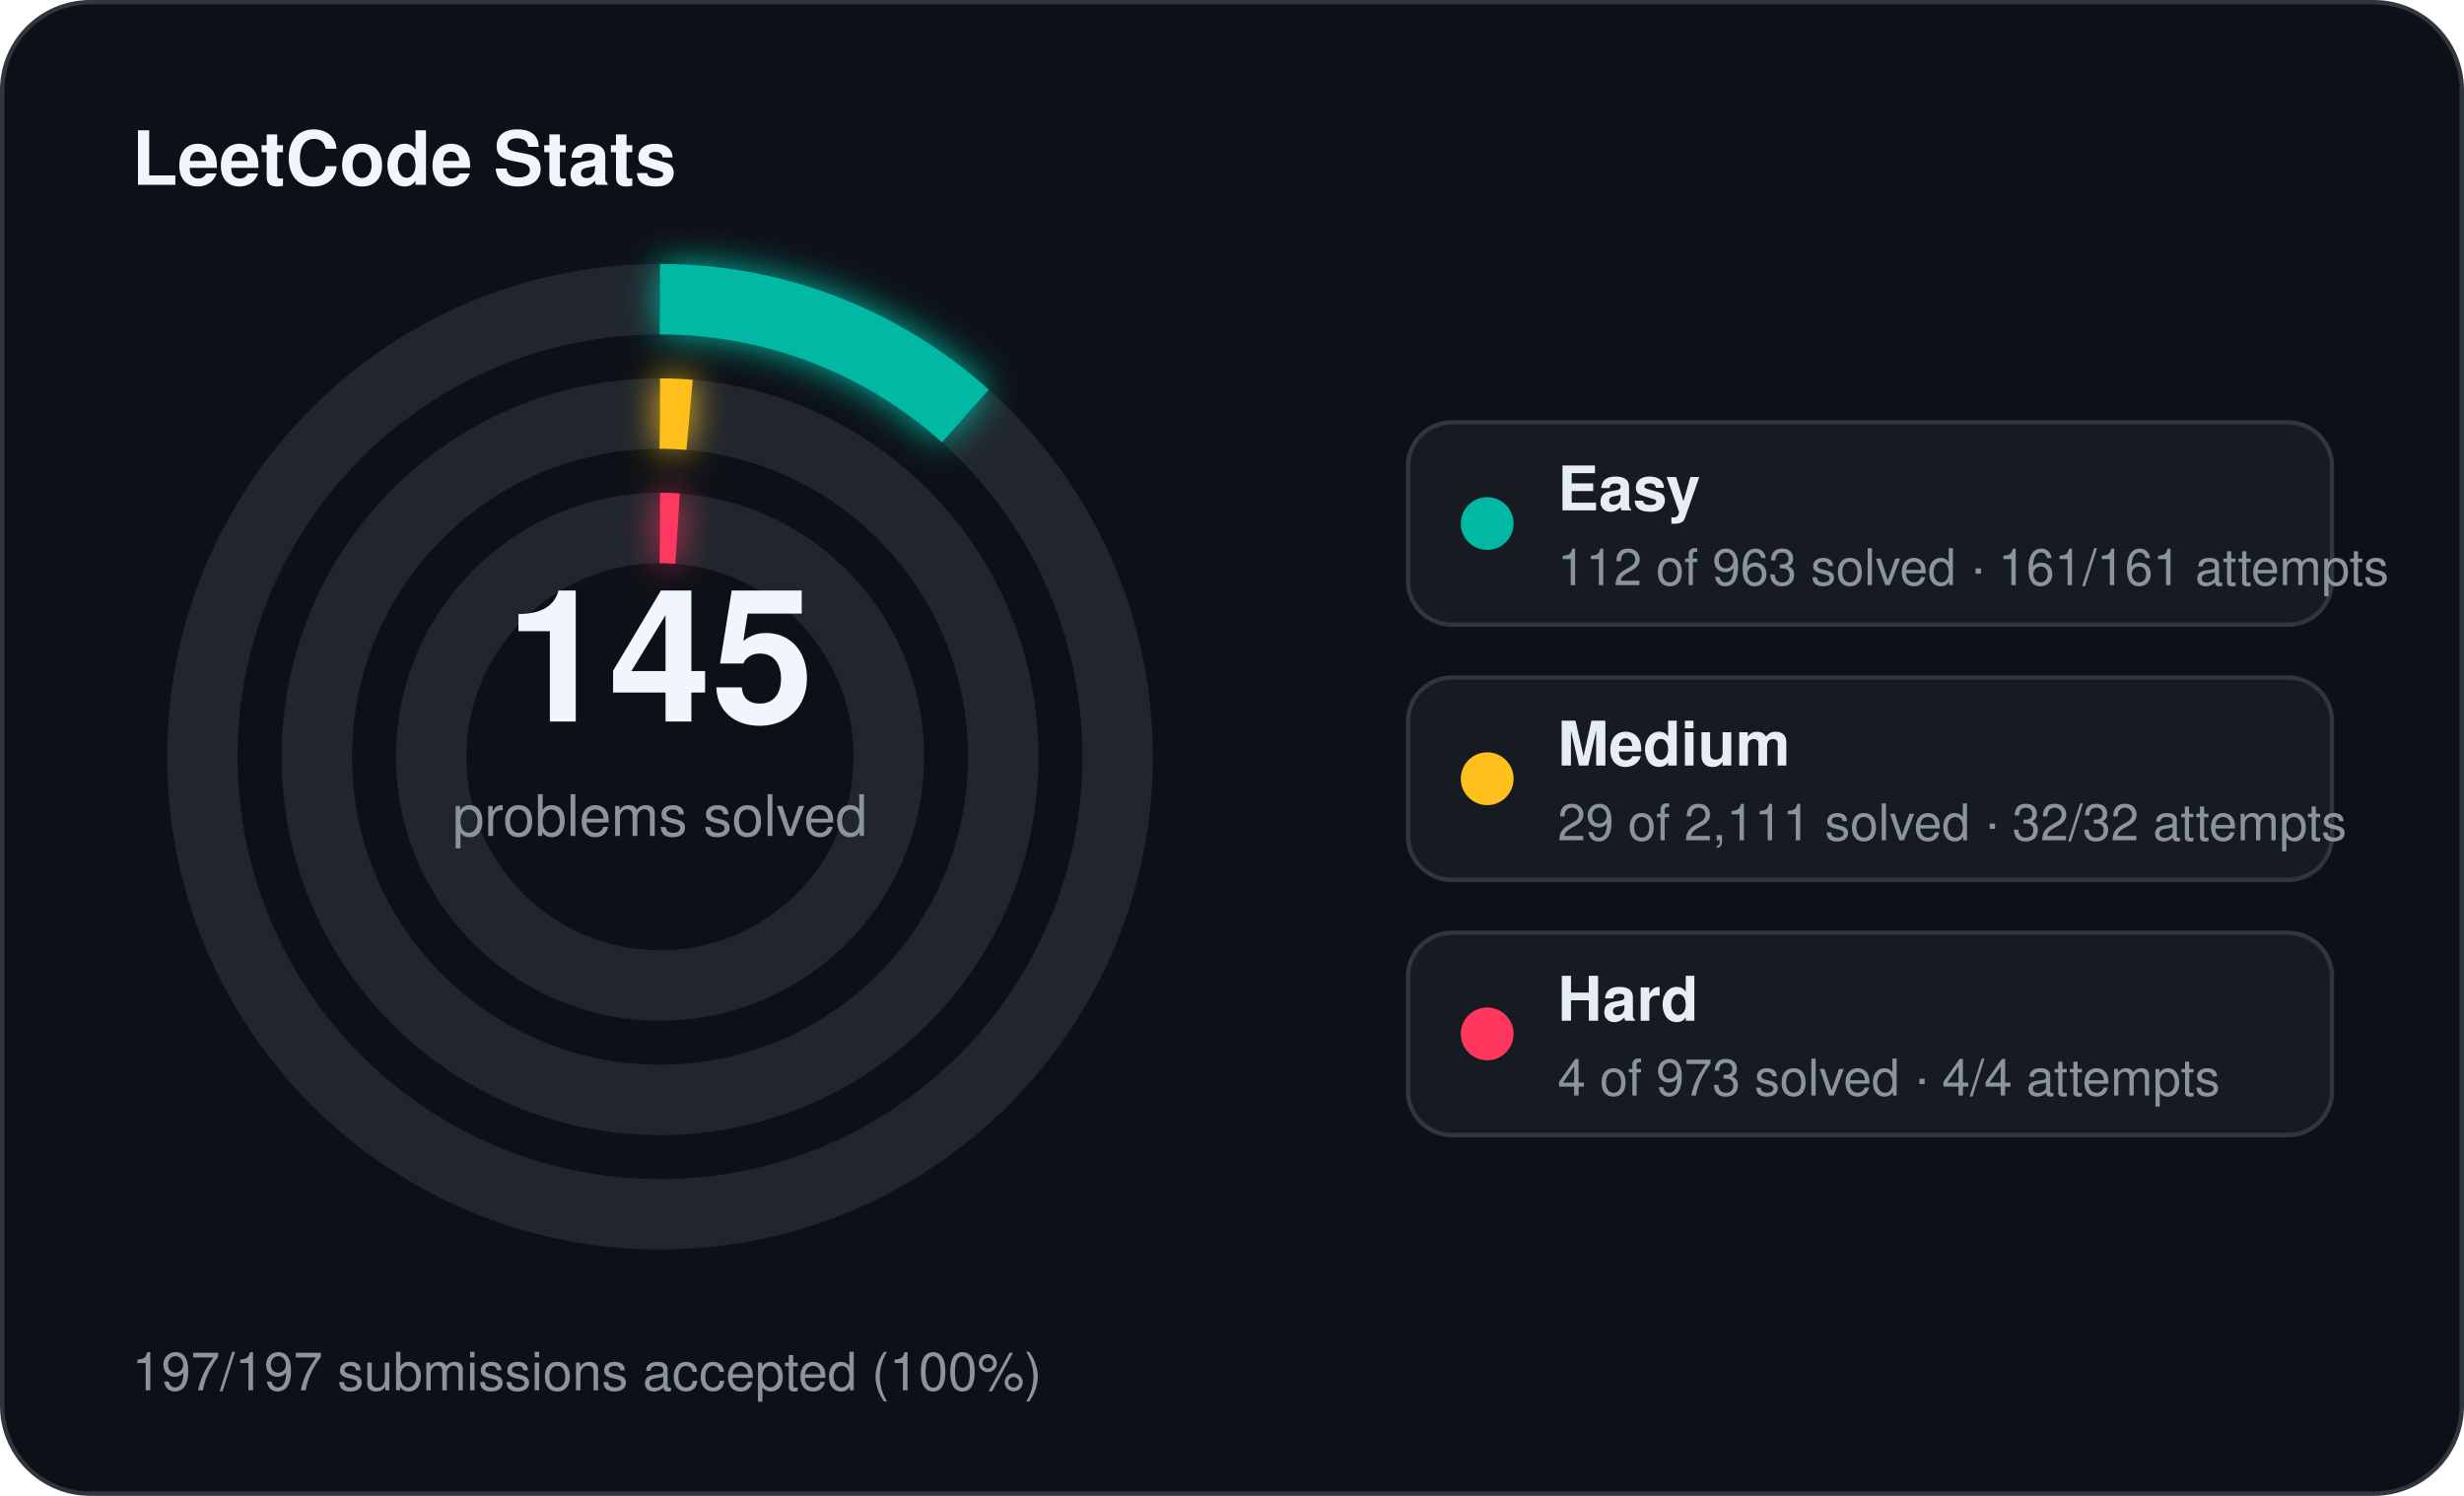
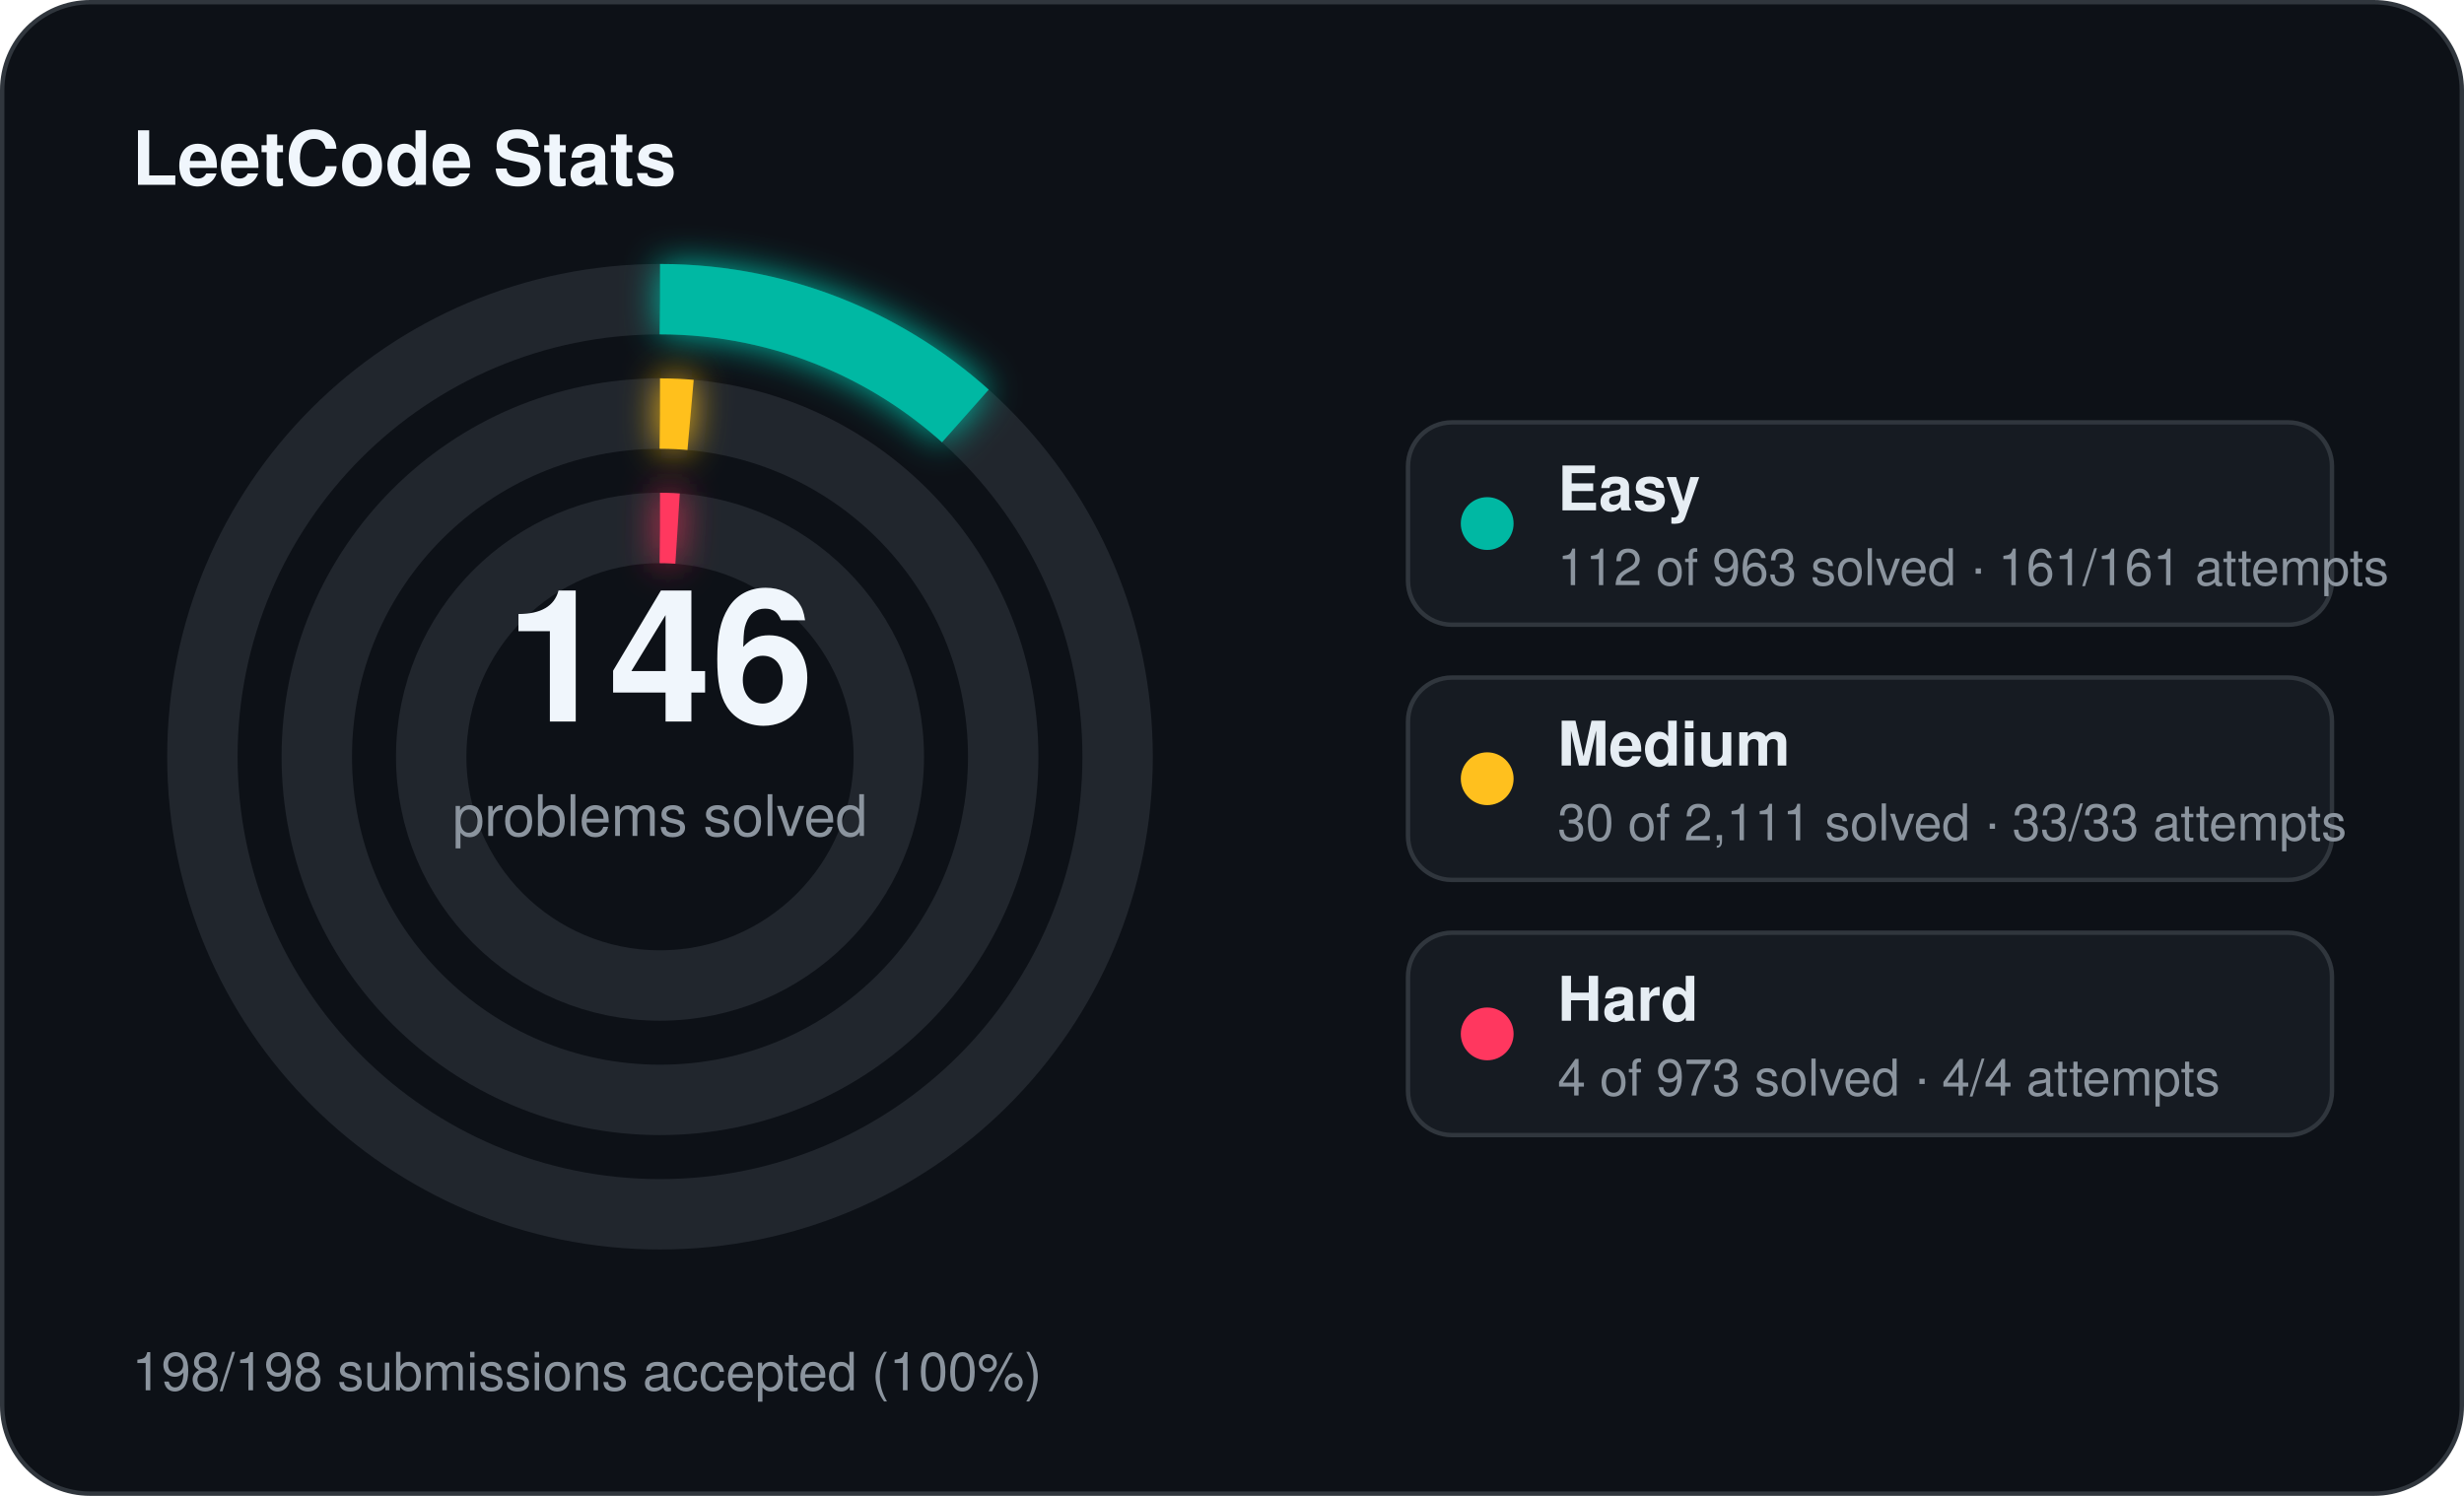
<svg xmlns="http://www.w3.org/2000/svg" width="560" height="340" viewBox="0 0 560 340">
  <defs>
    <filter id="stats-glow" x="-60%" y="-60%" width="220%" height="220%">
      <feGaussianBlur stdDeviation="4" result="blur" />
      <feMerge>
        <feMergeNode in="blur" />
        <feMergeNode in="SourceGraphic" />
      </feMerge>
    </filter>
  </defs>
  <rect x="0.5" y="0.5" width="559" height="339" rx="20" fill="#0d1117" stroke="#30363d" stroke-width="1" />
  <text x="30" y="42" fill="#f0f6fc" font-family="Segoe UI, Helvetica, Arial, sans-serif" font-size="17" font-weight="700">LeetCode Stats</text>
  <circle cx="150" cy="172" r="104" fill="none" stroke="#21262d" stroke-width="16" />
  <circle cx="150" cy="172" r="104" fill="none" stroke="#00b8a3" stroke-width="16" stroke-linecap="butt" stroke-dasharray="76.00 653.45" transform="rotate(-90 150 172)" filter="url(#stats-glow)" />
  <circle cx="150" cy="172" r="78" fill="none" stroke="#21262d" stroke-width="16" />
-   <circle cx="150" cy="172" r="78" fill="none" stroke="#ffc01e" stroke-width="16" stroke-linecap="butt" stroke-dasharray="6.73 490.09" transform="rotate(-90 150 172)" filter="url(#stats-glow)" />
+   <circle cx="150" cy="172" r="78" fill="none" stroke="#ffc01e" stroke-width="16" stroke-linecap="butt" stroke-dasharray="6.96 490.09" transform="rotate(-90 150 172)" filter="url(#stats-glow)" />
  <circle cx="150" cy="172" r="52" fill="none" stroke="#21262d" stroke-width="16" />
  <circle cx="150" cy="172" r="52" fill="none" stroke="#ff375f" stroke-width="16" stroke-linecap="butt" stroke-dasharray="4.00 326.73" transform="rotate(-90 150 172)" filter="url(#stats-glow)" />
-   <text x="150" y="164" text-anchor="middle" fill="#f0f6fc" font-family="Segoe UI, Helvetica, Arial, sans-serif" font-size="42" font-weight="700">145</text>
+   <text x="150" y="164" text-anchor="middle" fill="#f0f6fc" font-family="Segoe UI, Helvetica, Arial, sans-serif" font-size="42" font-weight="700">146</text>
  <text x="150" y="190" text-anchor="middle" fill="#8b949e" font-family="Segoe UI, Helvetica, Arial, sans-serif" font-size="13">problems solved</text>
  <rect x="320" y="96" width="210" height="46" rx="10" fill="#161b22" stroke="#30363d" stroke-width="1" />
  <circle cx="338" cy="119" r="6" fill="#00b8a3" />
  <text x="354" y="116" fill="#e6edf3" font-family="Segoe UI, Helvetica, Arial, sans-serif" font-size="14" font-weight="600">Easy</text>
  <text x="354" y="133" fill="#8b949e" font-family="Segoe UI, Helvetica, Arial, sans-serif" font-size="11.5">112 of 963 solved · 161/161 attempts</text>
  <rect x="320" y="154" width="210" height="46" rx="10" fill="#161b22" stroke="#30363d" stroke-width="1" />
  <circle cx="338" cy="177" r="6" fill="#ffc01e" />
  <text x="354" y="174" fill="#e6edf3" font-family="Segoe UI, Helvetica, Arial, sans-serif" font-size="14" font-weight="600">Medium</text>
-   <text x="354" y="191" fill="#8b949e" font-family="Segoe UI, Helvetica, Arial, sans-serif" font-size="11.5">29 of 2,111 solved · 32/32 attempts</text>
+   <text x="354" y="191" fill="#8b949e" font-family="Segoe UI, Helvetica, Arial, sans-serif" font-size="11.5">30 of 2,111 solved · 33/33 attempts</text>
  <rect x="320" y="212" width="210" height="46" rx="10" fill="#161b22" stroke="#30363d" stroke-width="1" />
  <circle cx="338" cy="235" r="6" fill="#ff375f" />
  <text x="354" y="232" fill="#e6edf3" font-family="Segoe UI, Helvetica, Arial, sans-serif" font-size="14" font-weight="600">Hard</text>
  <text x="354" y="249" fill="#8b949e" font-family="Segoe UI, Helvetica, Arial, sans-serif" font-size="11.5">4 of 973 solved · 4/4 attempts</text>
-   <text x="30" y="316" fill="#8b949e" font-family="Segoe UI, Helvetica, Arial, sans-serif" font-size="12">197/197 submissions accepted (100%)</text>
+   <text x="30" y="316" fill="#8b949e" font-family="Segoe UI, Helvetica, Arial, sans-serif" font-size="12">198/198 submissions accepted (100%)</text>
</svg>
